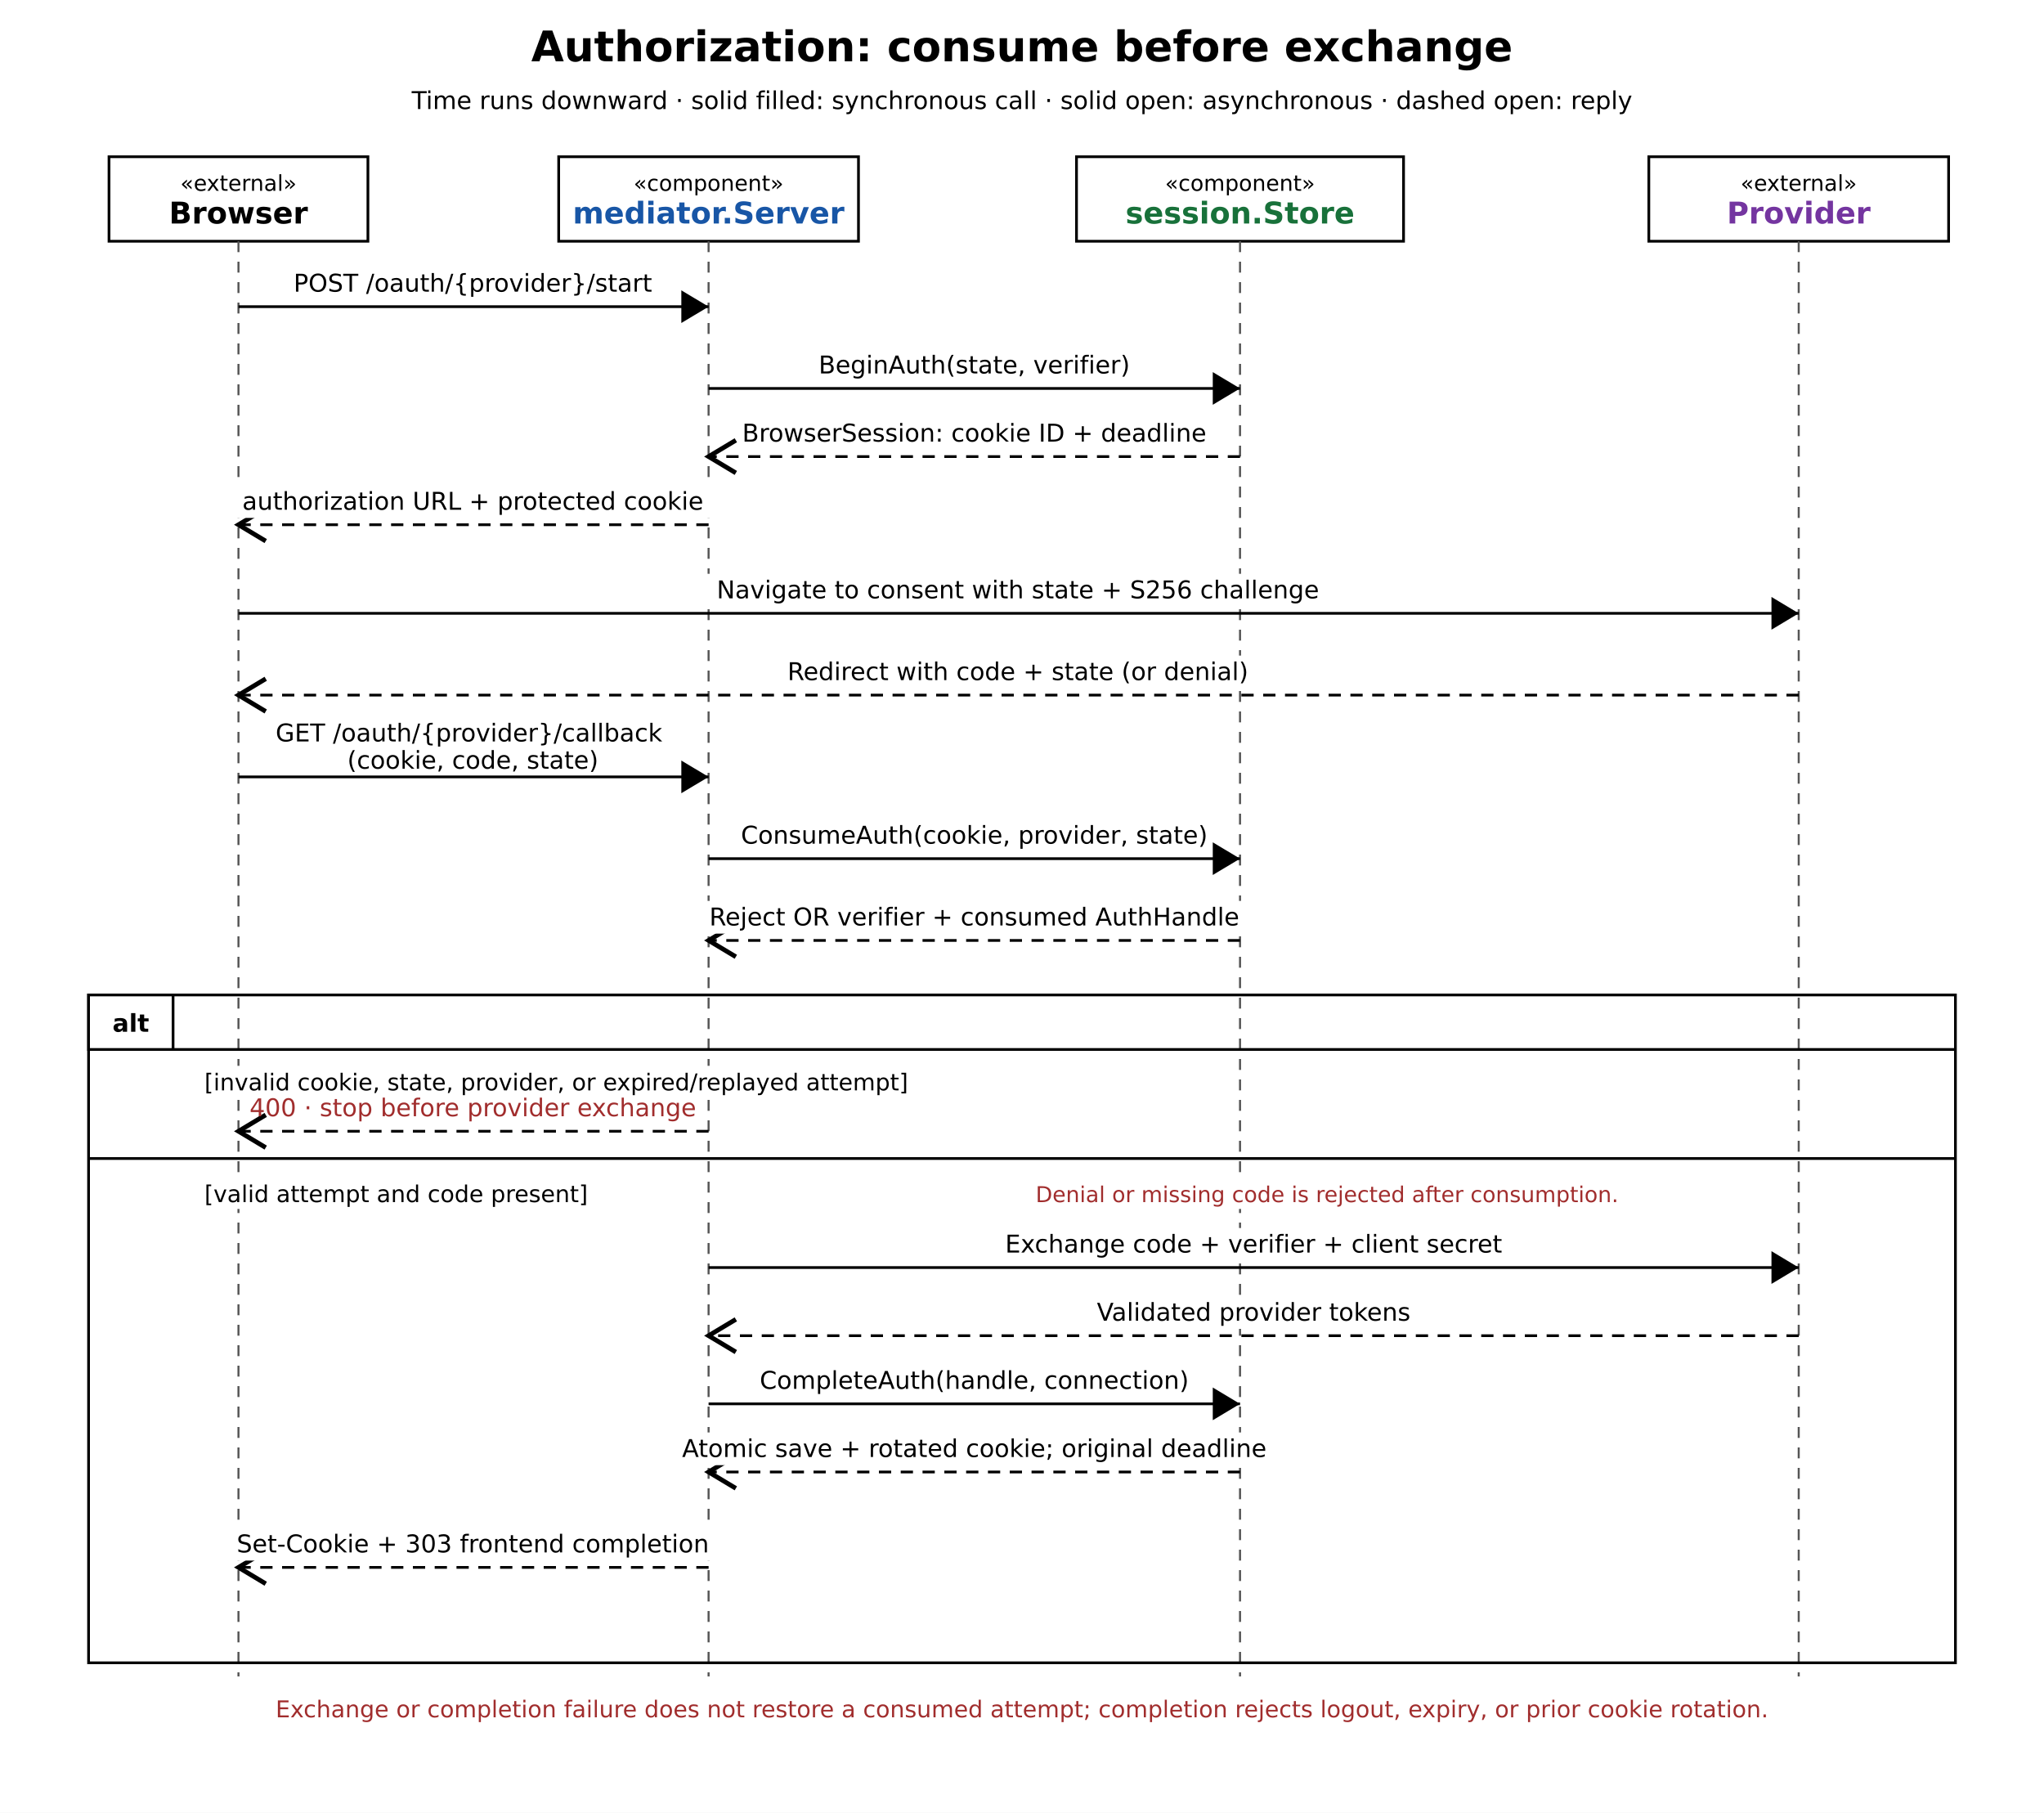
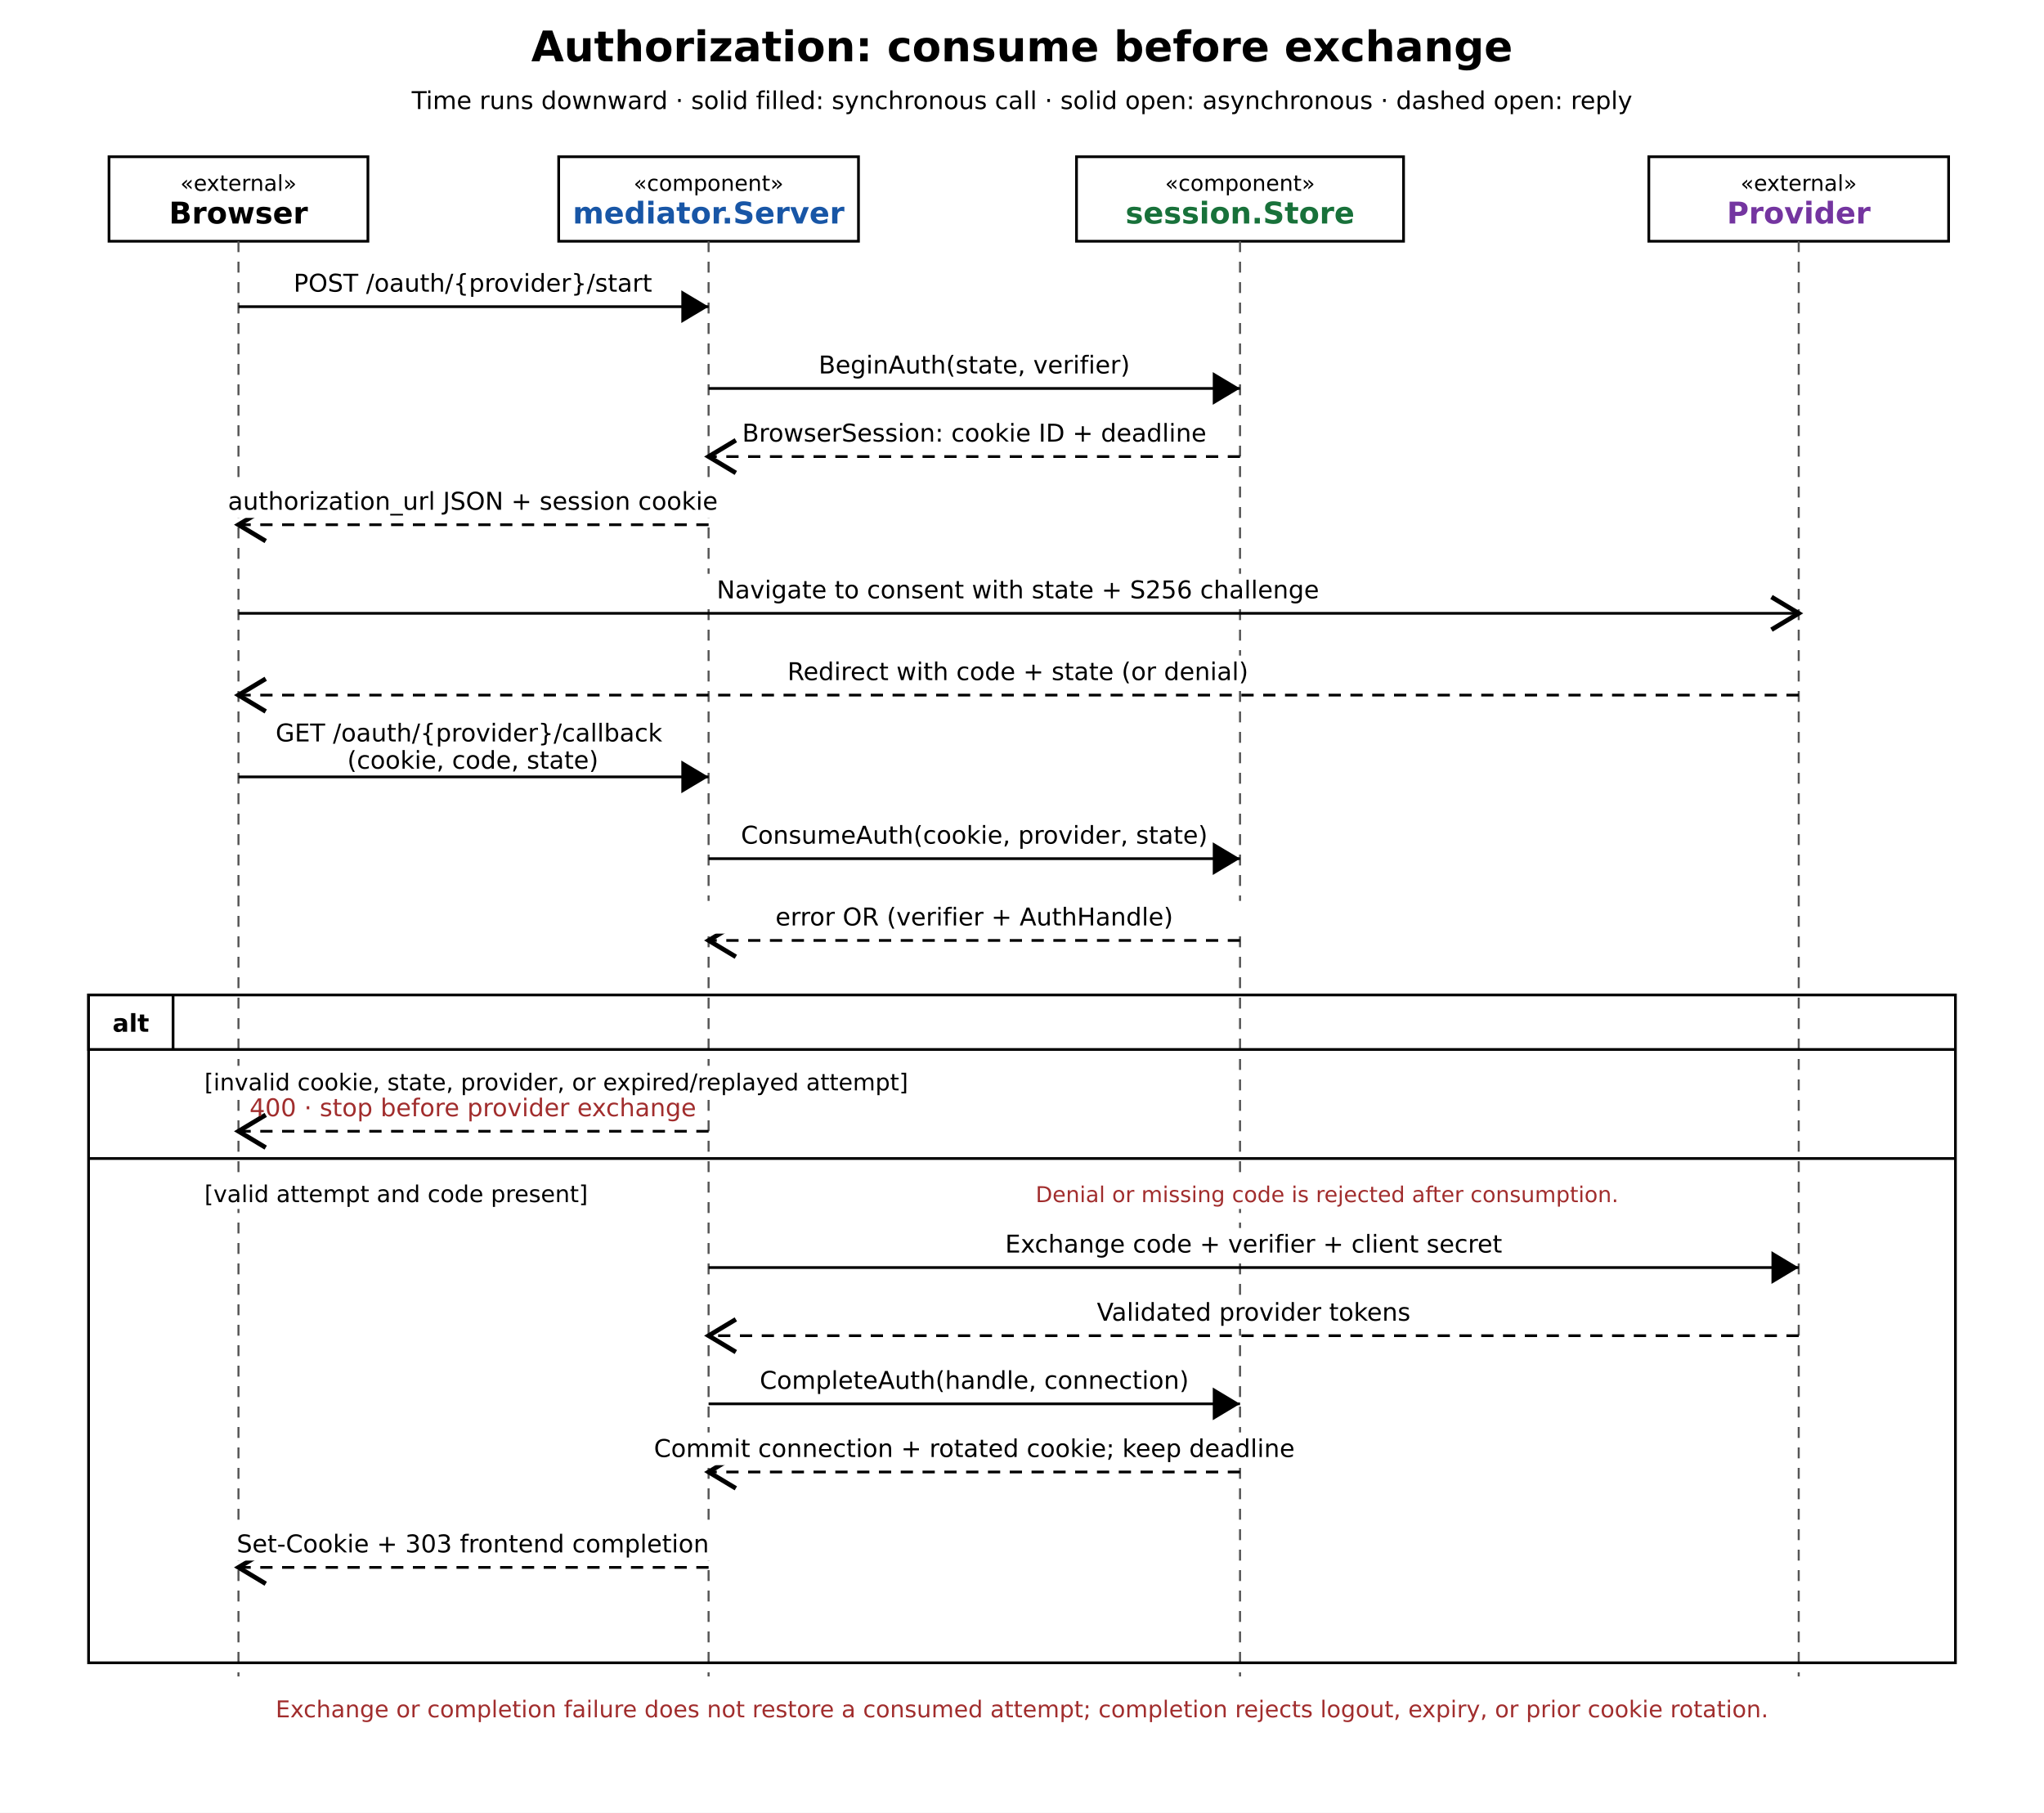
<svg xmlns="http://www.w3.org/2000/svg" viewBox="0 0 1500 1330" role="img" aria-labelledby="authorization-title authorization-desc">
  <defs>
    <marker id="authorization-sync" markerWidth="14" markerHeight="14" refX="12" refY="7" orient="auto">
      <path d="M2 1 L12 7 L2 13 Z" fill="black" />
    </marker>
    <marker id="authorization-async" markerWidth="14" markerHeight="14" refX="12" refY="7" orient="auto">
      <path d="M2 1 L12 7 L2 13" fill="none" stroke="black" stroke-width="1.7" />
    </marker>
    <marker id="authorization-reply" markerWidth="14" markerHeight="14" refX="12" refY="7" orient="auto">
      <path d="M2 1 L12 7 L2 13" fill="none" stroke="black" stroke-width="1.7" />
    </marker>
  </defs>
  <rect width="1500" height="1330" fill="white" />
  <g font-family="DejaVu Sans, sans-serif" fill="black">
    <text x="750" y="45" text-anchor="middle" font-size="31" font-weight="bold">Authorization: consume before exchange</text>
    <text x="750" y="80" text-anchor="middle" font-size="18">Time runs downward · solid filled: synchronous call · solid open: asynchronous · dashed open: reply</text>
    <rect x="80" y="115" width="190" height="62" fill="white" stroke="black" stroke-width="2" />
    <rect x="410" y="115" width="220" height="62" fill="white" stroke="black" stroke-width="2" />
    <rect x="790" y="115" width="240" height="62" fill="white" stroke="black" stroke-width="2" />
    <rect x="1210" y="115" width="220" height="62" fill="white" stroke="black" stroke-width="2" />
    <text x="175" y="140" text-anchor="middle" font-size="16">«external»</text>
    <text x="175" y="164" text-anchor="middle" font-size="22" font-weight="bold">Browser</text>
    <text x="520" y="140" text-anchor="middle" font-size="16">«component»</text>
    <text x="520" y="164" text-anchor="middle" font-size="22" font-weight="bold" fill="#1856a6">mediator.Server</text>
    <text x="910" y="140" text-anchor="middle" font-size="16">«component»</text>
    <text x="910" y="164" text-anchor="middle" font-size="22" font-weight="bold" fill="#18713a">session.Store</text>
    <text x="1320" y="140" text-anchor="middle" font-size="16">«external»</text>
    <text x="1320" y="164" text-anchor="middle" font-size="22" font-weight="bold" fill="#7435a0">Provider</text>
    <path d="M175 177 V1230 M520 177 V1230 M910 177 V1230 M1320 177 V1230" fill="none" stroke="#555" stroke-width="1.5" stroke-dasharray="8 7" />
    <path d="M175 225 H520" fill="none" stroke="black" stroke-width="2" marker-end="url(#authorization-sync)" />
    <text x="347" y="214" text-anchor="middle" font-size="18">POST /oauth/{provider}/start</text>
    <path d="M520 285 H910" fill="none" stroke="black" stroke-width="2" marker-end="url(#authorization-sync)" />
    <text x="715" y="274" text-anchor="middle" font-size="18">BeginAuth(state, verifier)</text>
    <path d="M910 335 H520" fill="none" stroke="black" stroke-width="2" stroke-dasharray="9 7" marker-end="url(#authorization-reply)" />
    <text x="715" y="324" text-anchor="middle" font-size="18">BrowserSession: cookie ID + deadline</text>
    <path d="M520 385 H175" fill="none" stroke="black" stroke-width="2" stroke-dasharray="9 7" marker-end="url(#authorization-reply)" />
    <rect x="168" y="356" width="358" height="24" fill="white" />
-     <text x="347" y="374" text-anchor="middle" font-size="18">authorization URL + protected cookie</text>
-     <path d="M175 450 H1320" fill="none" stroke="black" stroke-width="2" marker-end="url(#authorization-sync)" />
+     <text x="347" y="374" text-anchor="middle" font-size="18">authorization_url JSON + session cookie</text>
+     <path d="M175 450 H1320" fill="none" stroke="black" stroke-width="2" marker-end="url(#authorization-async)" />
    <rect x="500" y="421" width="490" height="24" fill="white" />
    <text x="747" y="439" text-anchor="middle" font-size="18">Navigate to consent with state + S256 challenge</text>
    <path d="M1320 510 H175" fill="none" stroke="black" stroke-width="2" stroke-dasharray="9 7" marker-end="url(#authorization-reply)" />
    <rect x="570" y="481" width="360" height="24" fill="white" />
    <text x="747" y="499" text-anchor="middle" font-size="18">Redirect with code + state (or denial)</text>
    <path d="M175 570 H520" fill="none" stroke="black" stroke-width="2" marker-end="url(#authorization-sync)" />
    <text x="347" y="544" text-anchor="middle" font-size="18">
      <tspan x="347">GET /oauth/{provider}/callback</tspan>
      <tspan x="347" dy="20">(cookie, code, state)</tspan>
    </text>
    <path d="M520 630 H910" fill="none" stroke="black" stroke-width="2" marker-end="url(#authorization-sync)" />
    <text x="715" y="619" text-anchor="middle" font-size="18">ConsumeAuth(cookie, provider, state)</text>
    <path d="M910 690 H520" fill="none" stroke="black" stroke-width="2" stroke-dasharray="9 7" marker-end="url(#authorization-reply)" />
    <rect x="510" y="661" width="410" height="24" fill="white" />
-     <text x="715" y="679" text-anchor="middle" font-size="18">Reject OR verifier + consumed AuthHandle</text>
+     <text x="715" y="679" text-anchor="middle" font-size="18">error OR (verifier + AuthHandle)</text>
    <rect x="65" y="730" width="1370" height="490" fill="none" stroke="black" stroke-width="2" />
    <path d="M65 770 H1435" fill="none" stroke="black" stroke-width="2" />
    <rect x="65" y="730" width="62" height="40" fill="white" stroke="black" stroke-width="2" />
    <text x="96" y="757" text-anchor="middle" font-size="18" font-weight="bold">alt</text>
    <rect x="145" y="782" width="540" height="23" fill="white" />
    <text x="150" y="800" font-size="17">[invalid cookie, state, provider, or expired/replayed attempt]</text>
    <path d="M520 830 H175" fill="none" stroke="black" stroke-width="2" stroke-dasharray="9 7" marker-end="url(#authorization-reply)" />
    <text x="347" y="819" text-anchor="middle" font-size="18" fill="#a12d2d">400 · stop before provider exchange</text>
    <path d="M65 850 H1435" fill="none" stroke="black" stroke-width="2" />
    <rect x="145" y="864" width="330" height="23" fill="white" />
    <text x="150" y="882" font-size="17">[valid attempt and code present]</text>
    <rect x="755" y="864" width="480" height="23" fill="white" />
    <text x="760" y="882" font-size="16" fill="#a12d2d">Denial or missing code is rejected after consumption.</text>
    <path d="M520 930 H1320" fill="none" stroke="black" stroke-width="2" marker-end="url(#authorization-sync)" />
    <rect x="730" y="901" width="380" height="24" fill="white" />
    <text x="920" y="919" text-anchor="middle" font-size="18">Exchange code + verifier + client secret</text>
    <path d="M1320 980 H520" fill="none" stroke="black" stroke-width="2" stroke-dasharray="9 7" marker-end="url(#authorization-reply)" />
    <rect x="795" y="951" width="250" height="24" fill="white" />
    <text x="920" y="969" text-anchor="middle" font-size="18">Validated provider tokens</text>
    <path d="M520 1030 H910" fill="none" stroke="black" stroke-width="2" marker-end="url(#authorization-sync)" />
    <text x="715" y="1019" text-anchor="middle" font-size="18">CompleteAuth(handle, connection)</text>
    <path d="M910 1080 H520" fill="none" stroke="black" stroke-width="2" stroke-dasharray="9 7" marker-end="url(#authorization-reply)" />
    <rect x="495" y="1051" width="440" height="24" fill="white" />
-     <text x="715" y="1069" text-anchor="middle" font-size="18">Atomic save + rotated cookie; original deadline</text>
+     <text x="715" y="1069" text-anchor="middle" font-size="18">Commit connection + rotated cookie; keep deadline</text>
    <path d="M520 1150 H175" fill="none" stroke="black" stroke-width="2" stroke-dasharray="9 7" marker-end="url(#authorization-reply)" />
    <rect x="168" y="1121" width="358" height="24" fill="white" />
    <text x="347" y="1139" text-anchor="middle" font-size="18">Set-Cookie + 303 frontend completion</text>
    <text x="750" y="1260" text-anchor="middle" font-size="17" fill="#a12d2d">Exchange or completion failure does not restore a consumed attempt; completion rejects logout, expiry, or prior cookie rotation.</text>
  </g>
</svg>
